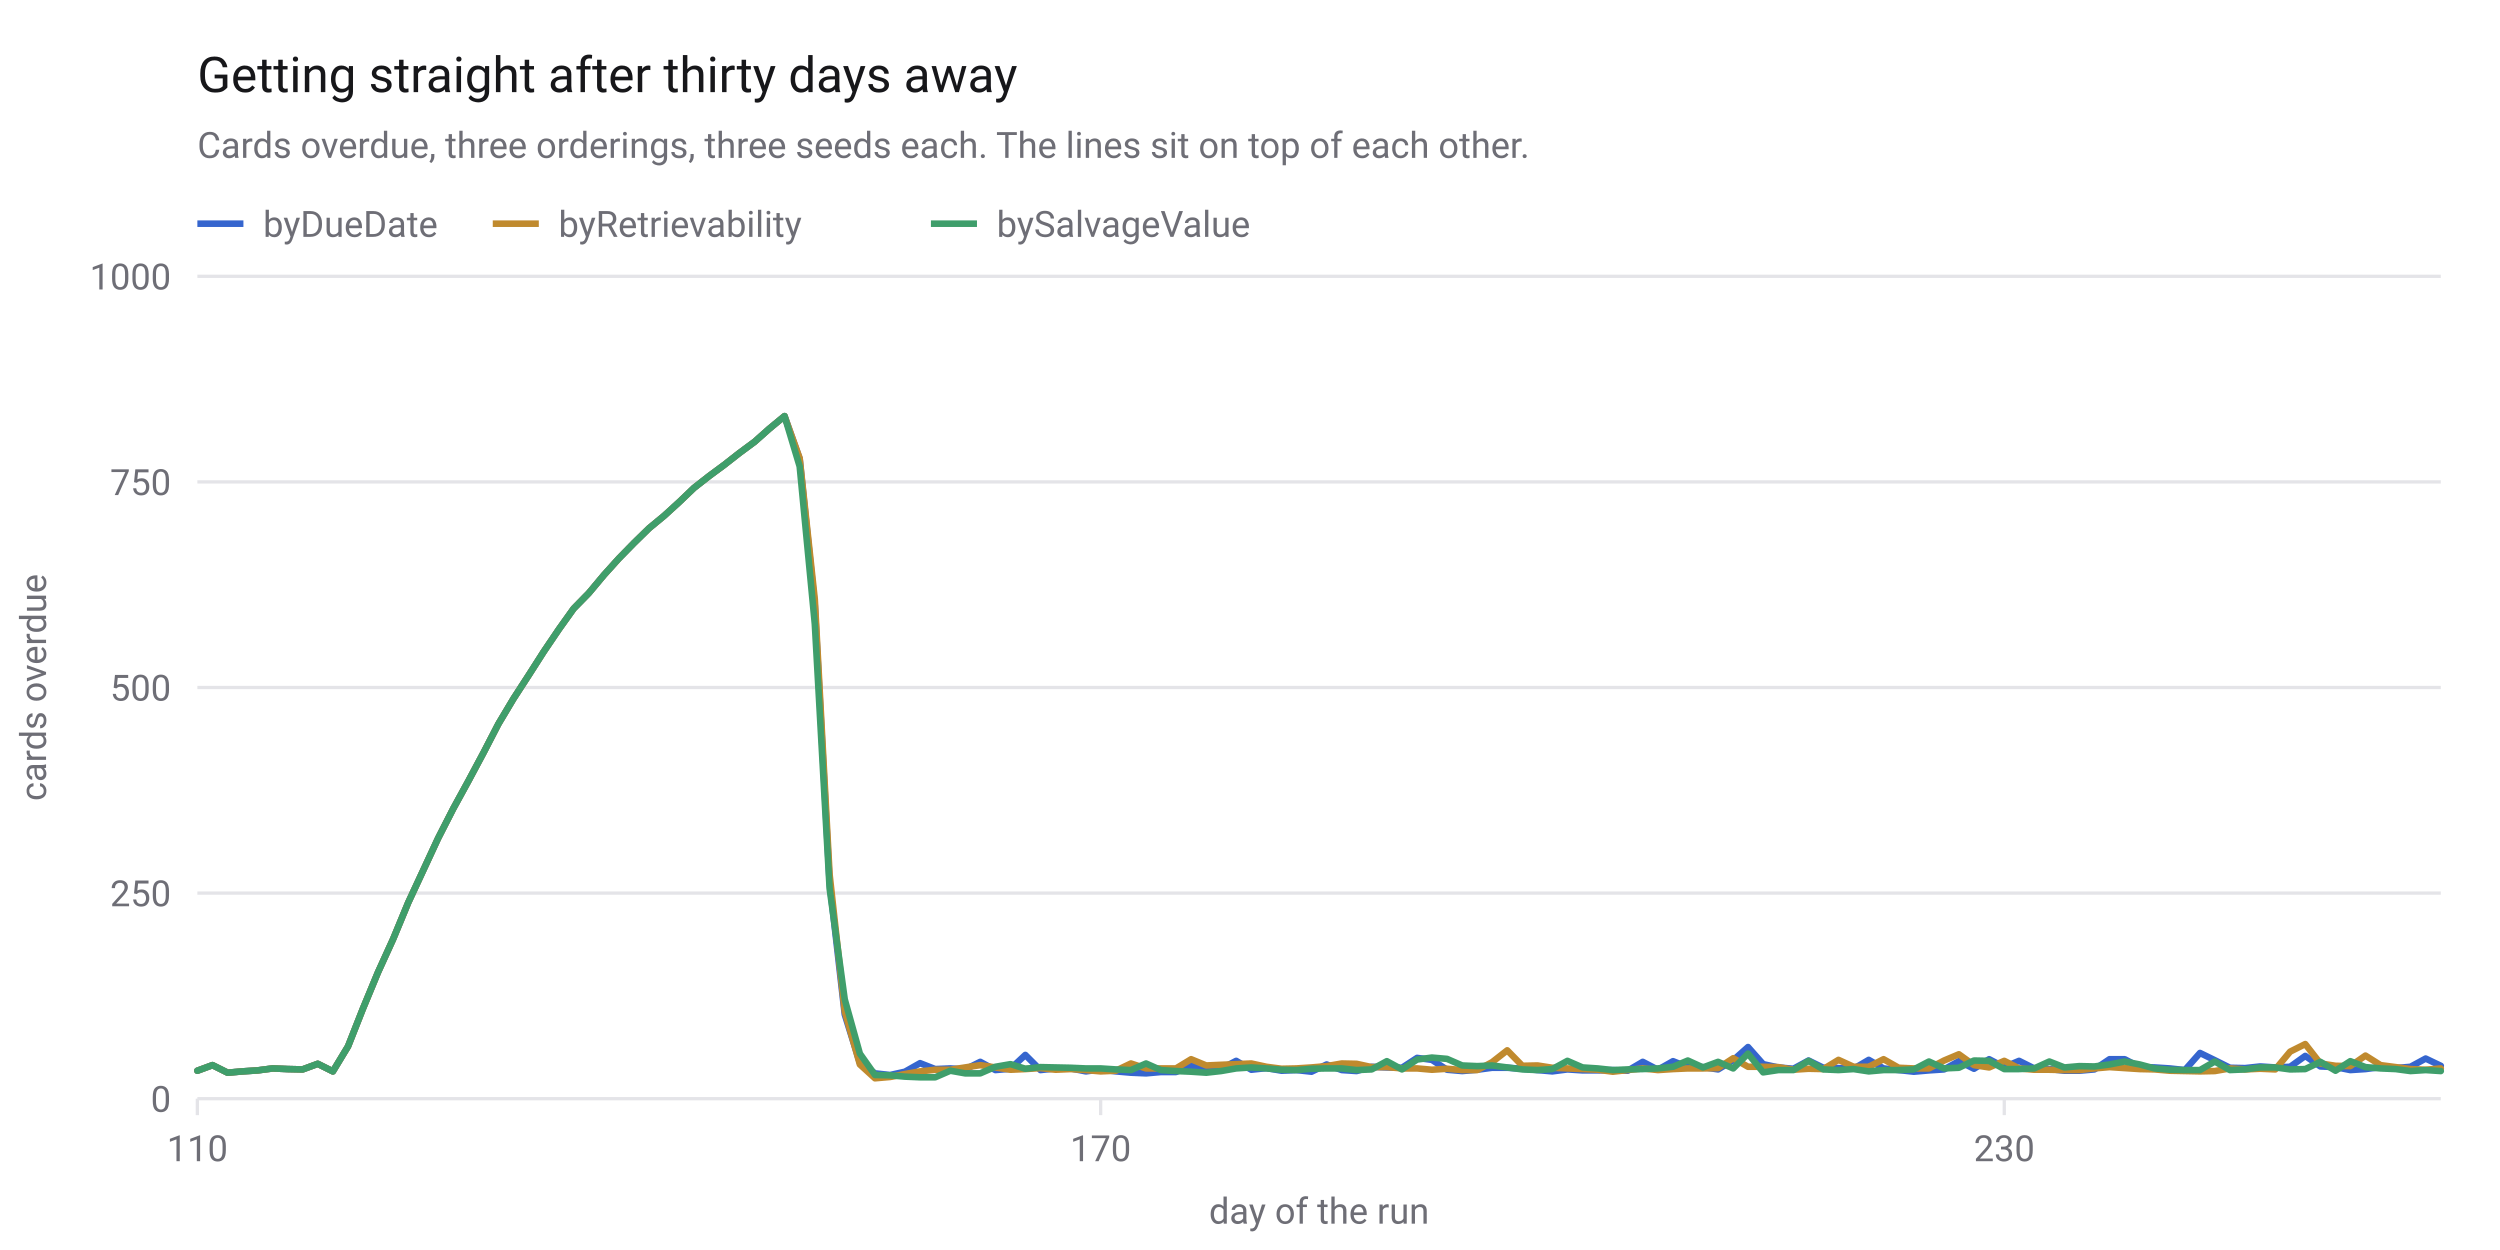
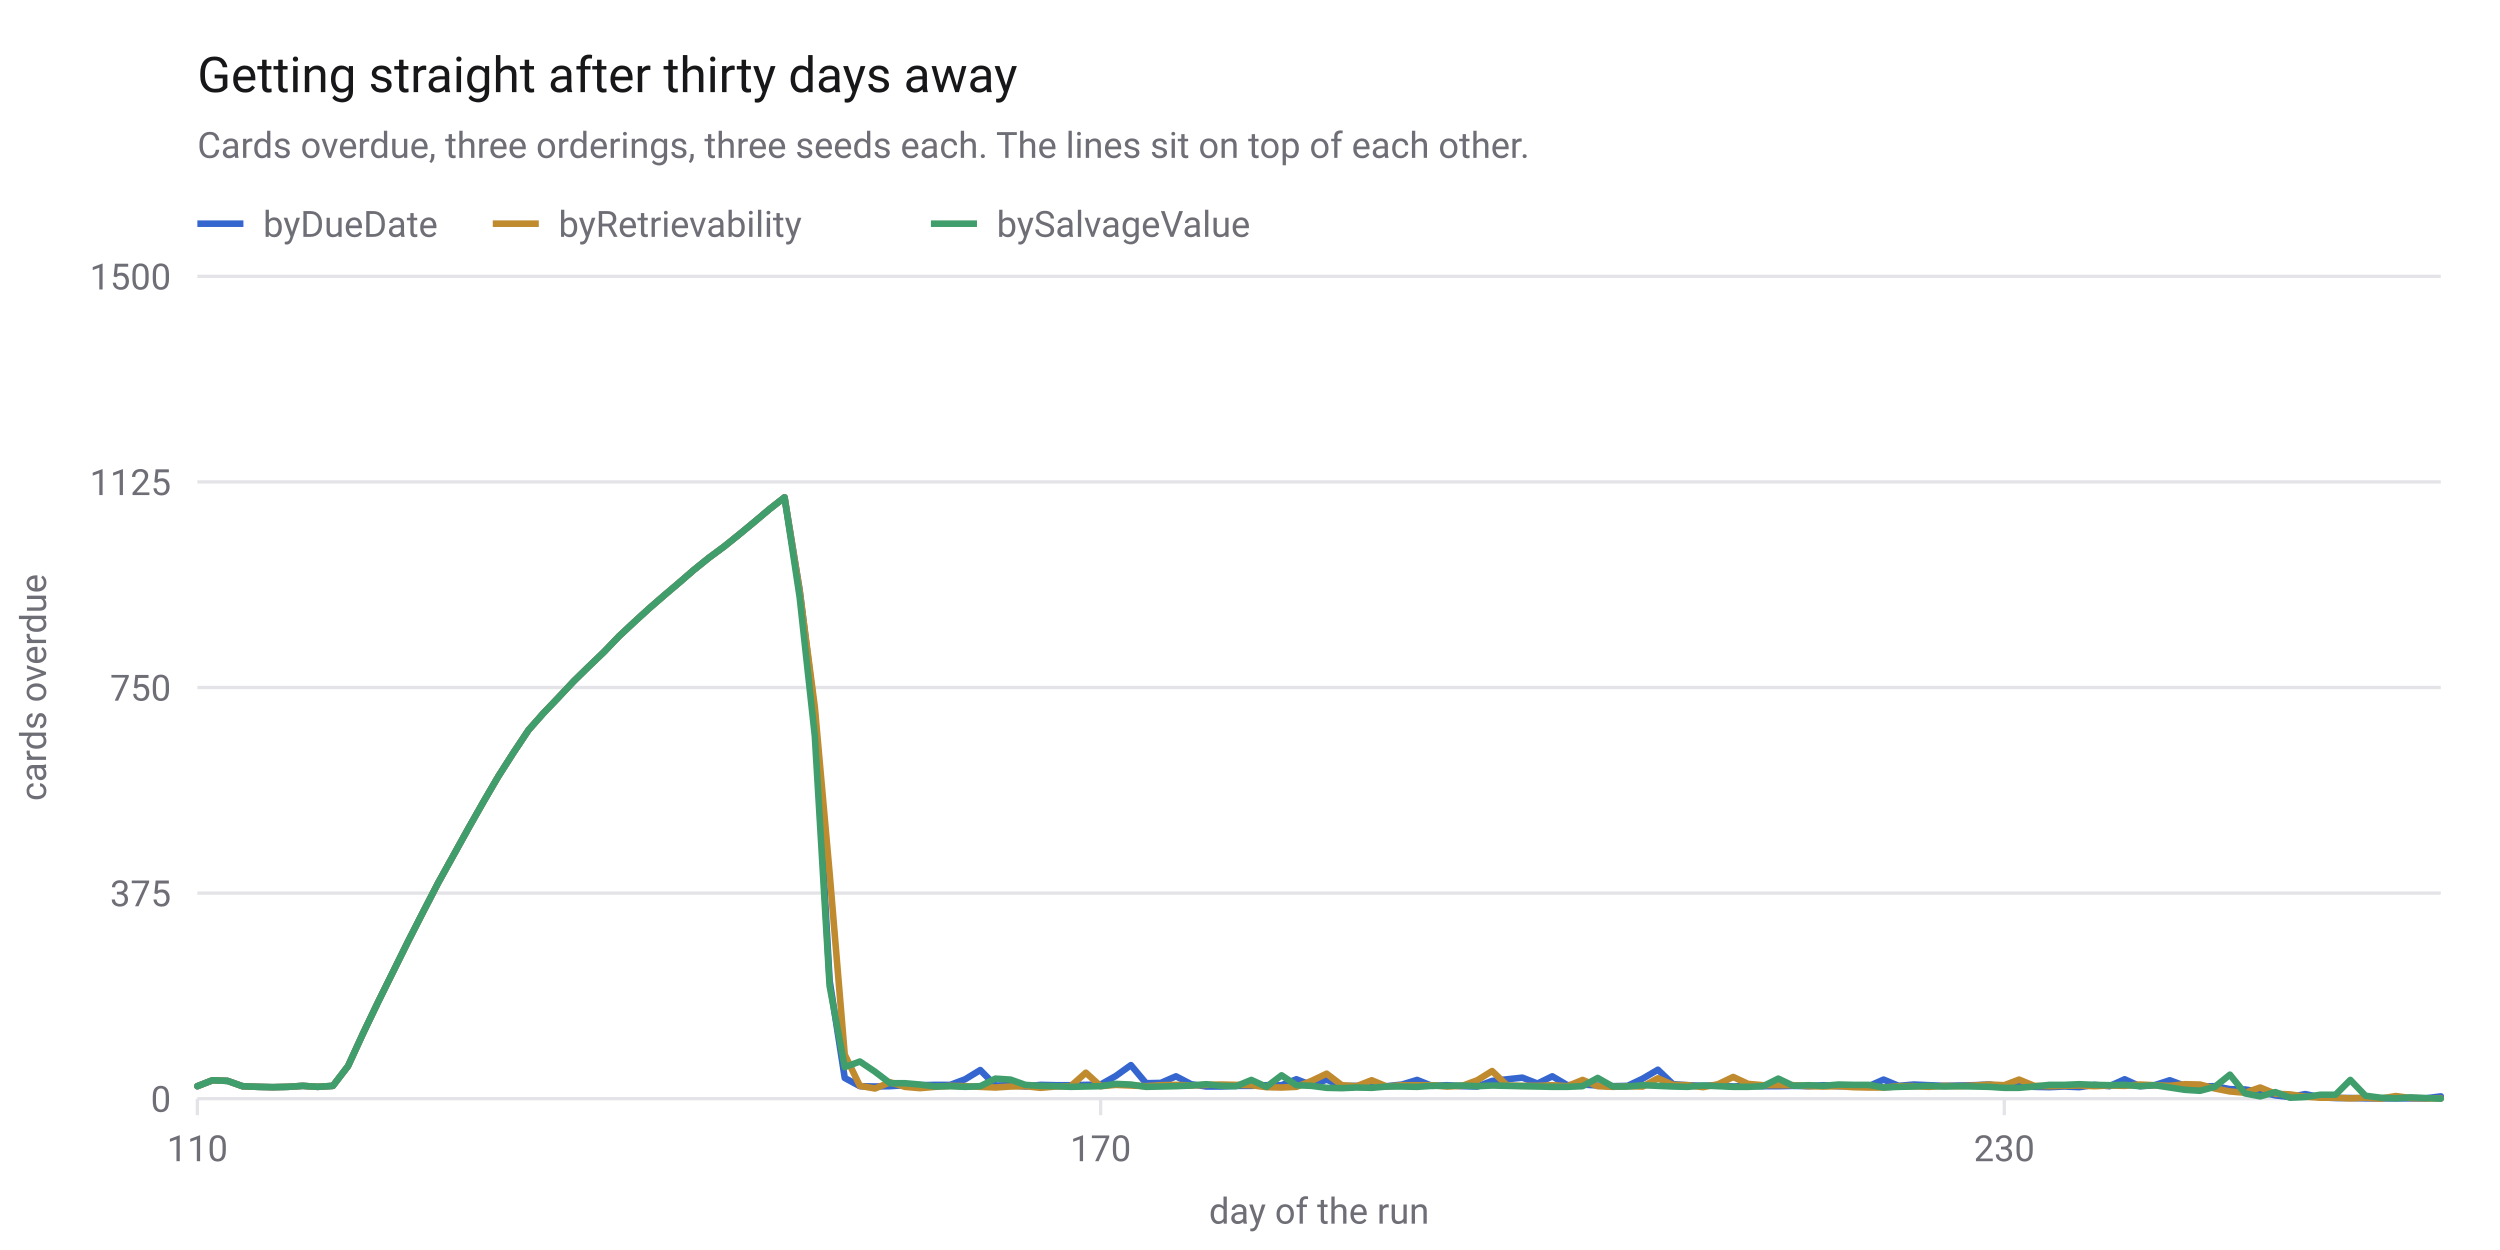
<svg xmlns="http://www.w3.org/2000/svg" viewBox="0 0 760 380" width="760" height="380" font-family="ui-sans-serif, system-ui, -apple-system, Segoe UI, Roboto, Helvetica, Arial, sans-serif">
  <rect width="760" height="380" fill="#ffffff" />
  <text x="60" y="28" font-size="15" fill="#17171a">Getting straight after thirty days away</text>
  <text x="60" y="48" font-size="11" fill="#6e6e76">Cards overdue, three orderings, three seeds each. The lines sit on top of each other.</text>
  <line x1="60.0" y1="68" x2="74.0" y2="68" stroke="#3565ce" stroke-width="2" />
  <text x="80.0" y="72" font-size="11" fill="#6e6e76">byDueDate</text>
  <line x1="149.8" y1="68" x2="163.8" y2="68" stroke="#c08a2e" stroke-width="2" />
  <text x="169.8" y="72" font-size="11" fill="#6e6e76">byRetrievability</text>
  <line x1="283.0" y1="68" x2="297.0" y2="68" stroke="#3f9e6b" stroke-width="2" />
  <text x="303.0" y="72" font-size="11" fill="#6e6e76">bySalvageValue</text>
  <line x1="60" y1="334.0" x2="742.0" y2="334.0" stroke="#e4e4e8" stroke-width="1" />
  <text x="52" y="338.0" font-size="11" fill="#6e6e76" text-anchor="end">0</text>
  <line x1="60" y1="271.5" x2="742.0" y2="271.5" stroke="#e4e4e8" stroke-width="1" />
-   <text x="52" y="275.5" font-size="11" fill="#6e6e76" text-anchor="end">250</text>
+   <text x="52" y="275.5" font-size="11" fill="#6e6e76" text-anchor="end">375</text>
  <line x1="60" y1="209.0" x2="742.0" y2="209.0" stroke="#e4e4e8" stroke-width="1" />
-   <text x="52" y="213.0" font-size="11" fill="#6e6e76" text-anchor="end">500</text>
+   <text x="52" y="213.0" font-size="11" fill="#6e6e76" text-anchor="end">750</text>
  <line x1="60" y1="146.5" x2="742.0" y2="146.5" stroke="#e4e4e8" stroke-width="1" />
-   <text x="52" y="150.5" font-size="11" fill="#6e6e76" text-anchor="end">750</text>
+   <text x="52" y="150.5" font-size="11" fill="#6e6e76" text-anchor="end">1125</text>
  <line x1="60" y1="84.0" x2="742.0" y2="84.0" stroke="#e4e4e8" stroke-width="1" />
-   <text x="52" y="88.0" font-size="11" fill="#6e6e76" text-anchor="end">1000</text>
+   <text x="52" y="88.0" font-size="11" fill="#6e6e76" text-anchor="end">1500</text>
  <line x1="60.0" y1="334" x2="60.0" y2="339" stroke="#e4e4e8" stroke-width="1" />
  <text x="60.0" y="353" font-size="11" fill="#6e6e76" text-anchor="middle">110</text>
  <line x1="334.6" y1="334" x2="334.6" y2="339" stroke="#e4e4e8" stroke-width="1" />
  <text x="334.6" y="353" font-size="11" fill="#6e6e76" text-anchor="middle">170</text>
  <line x1="609.3" y1="334" x2="609.3" y2="339" stroke="#e4e4e8" stroke-width="1" />
  <text x="609.3" y="353" font-size="11" fill="#6e6e76" text-anchor="middle">230</text>
  <text x="401" y="372" font-size="11" fill="#6e6e76" text-anchor="middle">day of the run</text>
  <text x="14" y="209" font-size="11" fill="#6e6e76" text-anchor="middle" transform="rotate(-90 14 209)">cards overdue</text>
-   <polyline points="60.0,325.5 64.6,323.8 69.2,326.1 73.7,325.7 78.3,325.4 82.9,324.8 87.5,325.0 92.0,325.1 96.6,323.4 101.2,325.7 105.8,318.1 110.3,306.7 114.9,295.6 119.5,285.5 124.1,274.4 128.7,264.5 133.2,254.8 137.8,245.8 142.4,237.4 147.0,228.8 151.5,220.1 156.1,212.4 160.7,205.3 165.3,198.1 169.9,191.3 174.4,185.0 179.0,180.3 183.6,174.8 188.2,169.7 192.7,165.1 197.3,160.6 201.9,156.8 206.5,152.6 211.0,148.3 215.6,144.7 220.2,141.3 224.8,137.7 229.4,134.3 233.9,130.3 238.5,126.5 243.1,139.5 247.7,184.0 252.2,268.3 256.8,308.4 261.4,323.1 266.0,326.3 270.6,326.8 275.1,325.8 279.7,323.2 284.3,325.0 288.9,324.8 293.4,325.1 298.0,322.8 302.6,325.3 307.2,324.9 311.7,320.7 316.3,325.3 320.9,324.8 325.5,324.8 330.1,325.7 334.6,325.1 339.2,325.7 343.8,326.1 348.4,326.3 352.9,325.9 357.5,325.9 362.1,323.9 366.7,325.1 371.2,324.9 375.8,322.5 380.4,325.2 385.0,324.7 389.6,325.5 394.1,325.3 398.7,325.8 403.3,323.6 407.9,325.3 412.4,325.6 417.0,324.3 421.6,324.5 426.2,324.6 430.8,321.6 435.3,322.2 439.9,325.2 444.5,325.6 449.1,325.2 453.6,324.6 458.2,324.6 462.8,324.9 467.4,325.3 471.9,325.7 476.5,325.1 481.1,325.4 485.7,325.4 490.3,325.3 494.8,325.5 499.4,322.8 504.0,325.2 508.6,322.6 513.1,324.4 517.7,324.4 522.3,325.1 526.9,322.3 531.4,318.3 536.0,323.5 540.6,324.5 545.2,324.9 549.8,322.4 554.3,324.6 558.9,324.7 563.5,324.9 568.1,322.2 572.6,324.8 577.2,325.3 581.8,325.8 586.4,325.4 591.0,325.1 595.5,322.6 600.1,324.9 604.7,322.0 609.3,324.4 613.8,322.5 618.4,324.8 623.0,325.0 627.6,325.5 632.1,325.5 636.7,325.1 641.3,322.0 645.9,322.0 650.5,324.4 655.0,324.5 659.6,324.8 664.2,325.3 668.8,320.1 673.3,322.3 677.9,324.6 682.5,324.7 687.1,324.2 691.7,324.5 696.2,324.3 700.8,321.0 705.4,324.2 710.0,324.4 714.5,325.3 719.1,325.0 723.7,324.4 728.3,324.7 732.8,324.3 737.4,321.8 742.0,324.0" fill="none" stroke="#3565ce" stroke-width="2" stroke-linejoin="round" stroke-linecap="round" />
-   <polyline points="60.0,325.5 64.6,323.8 69.2,326.1 73.7,325.7 78.3,325.4 82.9,324.8 87.5,325.0 92.0,325.1 96.6,323.4 101.2,325.7 105.8,318.1 110.3,306.7 114.9,295.6 119.5,285.5 124.1,274.4 128.7,264.5 133.2,254.8 137.8,245.8 142.4,237.4 147.0,228.8 151.5,220.1 156.1,212.4 160.7,205.3 165.3,198.1 169.9,191.3 174.4,185.0 179.0,180.3 183.6,174.8 188.2,169.7 192.7,165.1 197.3,160.6 201.9,156.8 206.5,152.6 211.0,148.3 215.6,144.7 220.2,141.3 224.8,137.7 229.4,134.3 233.9,130.3 238.5,126.5 243.1,139.3 247.7,182.2 252.2,265.8 256.8,307.5 261.4,323.6 266.0,327.8 270.6,327.4 275.1,326.5 279.7,325.7 284.3,325.2 288.9,325.2 293.4,324.5 298.0,323.8 302.6,324.5 307.2,325.2 311.7,325.0 316.3,324.7 320.9,325.2 325.5,325.0 330.1,325.3 334.6,325.7 339.2,325.5 343.8,323.3 348.4,324.8 352.9,324.8 357.5,324.8 362.1,322.0 366.7,323.9 371.2,323.7 375.8,323.5 380.4,323.3 385.0,324.3 389.6,324.9 394.1,324.8 398.7,324.5 403.3,324.1 407.9,323.3 412.4,323.4 417.0,324.4 421.6,324.4 426.2,324.8 430.8,324.8 435.3,325.2 439.9,324.9 444.5,325.3 449.1,325.3 453.6,322.9 458.2,319.3 462.8,324.0 467.4,323.9 471.9,324.6 476.5,324.8 481.1,325.0 485.7,325.2 490.3,325.8 494.8,325.3 499.4,324.8 504.0,325.3 508.6,325.0 513.1,324.8 517.7,324.8 522.3,324.7 526.9,321.7 531.4,324.3 536.0,324.3 540.6,324.4 545.2,325.2 549.8,324.9 554.3,325.0 558.9,322.2 563.5,324.3 568.1,324.3 572.6,322.0 577.2,324.6 581.8,324.8 586.4,324.8 591.0,322.4 595.5,320.5 600.1,323.8 604.7,324.5 609.3,322.5 613.8,324.8 618.4,325.2 623.0,325.2 627.6,325.3 632.1,325.3 636.7,324.8 641.3,324.4 645.9,324.7 650.5,325.0 655.0,325.1 659.6,325.5 664.2,325.6 668.8,325.7 673.3,325.6 677.9,324.8 682.5,325.1 687.1,324.9 691.7,325.1 696.2,319.7 700.8,317.4 705.4,323.3 710.0,324.0 714.5,324.1 719.1,320.9 723.7,323.8 728.3,324.4 732.8,325.0 737.4,325.2 742.0,324.8" fill="none" stroke="#c08a2e" stroke-width="2" stroke-linejoin="round" stroke-linecap="round" />
-   <polyline points="60.0,325.5 64.6,323.8 69.2,326.1 73.7,325.7 78.3,325.4 82.9,324.8 87.5,325.0 92.0,325.1 96.6,323.4 101.2,325.7 105.8,318.1 110.3,306.7 114.9,295.6 119.5,285.5 124.1,274.4 128.7,264.5 133.2,254.8 137.8,245.8 142.4,237.4 147.0,228.8 151.5,220.1 156.1,212.4 160.7,205.3 165.3,198.1 169.9,191.3 174.4,185.0 179.0,180.3 183.6,174.8 188.2,169.7 192.7,165.1 197.3,160.6 201.9,156.8 206.5,152.6 211.0,148.3 215.6,144.7 220.2,141.3 224.8,137.7 229.4,134.3 233.9,130.3 238.5,126.5 243.1,141.8 247.7,189.7 252.2,270.1 256.8,303.8 261.4,320.3 266.0,326.8 270.6,326.9 275.1,327.3 279.7,327.5 284.3,327.5 288.9,325.5 293.4,326.3 298.0,326.3 302.6,324.3 307.2,323.5 311.7,324.9 316.3,324.4 320.9,324.5 325.5,324.6 330.1,324.8 334.6,324.8 339.2,325.1 343.8,325.3 348.4,323.3 352.9,325.3 357.5,325.6 362.1,325.8 366.7,326.1 371.2,325.6 375.8,324.8 380.4,324.5 385.0,324.8 389.6,325.2 394.1,325.3 398.7,324.9 403.3,324.8 407.9,324.8 412.4,325.3 417.0,325.1 421.6,322.6 426.2,325.1 430.8,322.1 435.3,321.5 439.9,321.9 444.5,323.9 449.1,324.1 453.6,323.9 458.2,324.5 462.8,325.1 467.4,325.3 471.9,325.0 476.5,322.5 481.1,324.5 485.7,324.8 490.3,325.3 494.8,325.1 499.4,325.0 504.0,324.8 508.6,324.3 513.1,322.4 517.7,324.5 522.3,322.8 526.9,324.8 531.4,320.3 536.0,326.0 540.6,325.3 545.2,325.3 549.8,322.5 554.3,325.1 558.9,325.3 563.5,325.0 568.1,325.7 572.6,325.3 577.2,325.3 581.8,325.1 586.4,322.7 591.0,324.8 595.5,324.6 600.1,322.4 604.7,322.5 609.3,325.0 613.8,325.0 618.4,324.8 623.0,322.7 627.6,324.5 632.1,324.1 636.7,324.2 641.3,323.6 645.9,322.7 650.5,323.6 655.0,324.8 659.6,325.2 664.2,325.3 668.8,325.3 673.3,322.7 677.9,325.3 682.5,325.1 687.1,324.5 691.7,324.5 696.2,325.1 700.8,325.0 705.4,322.8 710.0,325.5 714.5,322.6 719.1,324.4 723.7,324.8 728.3,325.0 732.8,325.6 737.4,325.3 742.0,325.6" fill="none" stroke="#3f9e6b" stroke-width="2" stroke-linejoin="round" stroke-linecap="round" />
+   <polyline points="60.0,330.2 64.6,328.4 69.2,328.6 73.7,330.2 78.3,330.4 82.9,330.5 87.5,330.4 92.0,330.1 96.6,330.4 101.2,330.1 105.8,324.1 110.3,314.3 114.9,304.7 119.5,295.4 124.1,286.1 128.7,277.1 133.2,268.4 137.8,260.1 142.4,251.8 147.0,243.7 151.5,236.0 156.1,228.8 160.7,221.9 165.3,216.7 169.9,211.9 174.4,207.1 179.0,202.6 183.6,198.2 188.2,193.4 192.7,189.2 197.3,185.0 201.9,181.0 206.5,177.1 211.0,173.2 215.6,169.5 220.2,166.1 224.8,162.4 229.4,158.6 233.9,154.8 238.5,151.2 243.1,179.4 247.7,216.7 252.2,298.1 256.8,327.7 261.4,330.2 266.0,330.3 270.6,330.2 275.1,329.9 279.7,329.9 284.3,329.8 288.9,329.8 293.4,328.1 298.0,325.3 302.6,330.0 307.2,329.9 311.7,330.3 316.3,329.8 320.9,329.9 325.5,329.9 330.1,329.8 334.6,329.7 339.2,327.1 343.8,323.8 348.4,329.3 352.9,329.2 357.5,327.2 362.1,329.6 366.7,330.3 371.2,330.3 375.8,330.1 380.4,330.1 385.0,329.9 389.6,329.9 394.1,328.1 398.7,329.9 403.3,328.2 407.9,330.2 412.4,330.1 417.0,330.4 421.6,330.2 426.2,329.7 430.8,328.3 435.3,330.1 439.9,329.9 444.5,330.2 449.1,330.3 453.6,328.6 458.2,328.1 462.8,327.6 467.4,329.4 471.9,327.2 476.5,329.9 481.1,329.7 485.7,330.0 490.3,330.2 494.8,330.1 499.4,327.9 504.0,325.2 508.6,329.6 513.1,329.9 517.7,330.1 522.3,329.9 526.9,330.3 531.4,330.1 536.0,330.2 540.6,330.2 545.2,330.1 549.8,330.2 554.3,329.9 558.9,330.2 563.5,330.2 568.1,330.2 572.6,328.2 577.2,330.1 581.8,329.7 586.4,329.9 591.0,330.1 595.5,330.0 600.1,329.9 604.7,329.7 609.3,330.4 613.8,330.2 618.4,330.4 623.0,330.5 627.6,330.3 632.1,330.5 636.7,329.8 641.3,330.2 645.9,328.1 650.5,330.2 655.0,329.9 659.6,328.4 664.2,330.1 668.8,330.3 673.3,330.2 677.9,331.1 682.5,331.2 687.1,331.9 691.7,333.0 696.2,333.5 700.8,332.6 705.4,333.6 710.0,333.8 714.5,333.8 719.1,333.9 723.7,333.9 728.3,333.9 732.8,333.9 737.4,333.9 742.0,333.3" fill="none" stroke="#3565ce" stroke-width="2" stroke-linejoin="round" stroke-linecap="round" />
+   <polyline points="60.0,330.2 64.6,328.4 69.2,328.6 73.7,330.2 78.3,330.4 82.9,330.5 87.5,330.4 92.0,330.1 96.6,330.4 101.2,330.1 105.8,324.1 110.3,314.3 114.9,304.7 119.5,295.4 124.1,286.1 128.7,277.1 133.2,268.4 137.8,260.1 142.4,251.8 147.0,243.7 151.5,236.0 156.1,228.8 160.7,221.9 165.3,216.7 169.9,211.9 174.4,207.1 179.0,202.6 183.6,198.2 188.2,193.4 192.7,189.2 197.3,185.0 201.9,181.0 206.5,177.1 211.0,173.2 215.6,169.5 220.2,166.1 224.8,162.4 229.4,158.6 233.9,154.8 238.5,151.2 243.1,179.7 247.7,214.9 252.2,265.4 256.8,320.6 261.4,330.1 266.0,330.9 270.6,329.0 275.1,330.4 279.7,330.8 284.3,330.4 288.9,330.1 293.4,330.2 298.0,330.4 302.6,330.6 307.2,330.3 311.7,330.2 316.3,330.7 320.9,330.3 325.5,330.2 330.1,326.1 334.6,330.2 339.2,329.8 343.8,330.0 348.4,330.2 352.9,329.9 357.5,329.8 362.1,330.0 366.7,329.8 371.2,329.7 375.8,329.8 380.4,329.9 385.0,330.5 389.6,330.6 394.1,330.4 398.7,328.6 403.3,326.4 407.9,329.9 412.4,330.2 417.0,328.4 421.6,330.3 426.2,329.9 430.8,329.9 435.3,329.9 439.9,330.3 444.5,330.1 449.1,328.4 453.6,325.6 458.2,330.0 462.8,330.1 467.4,330.1 471.9,329.9 476.5,330.2 481.1,328.3 485.7,330.2 490.3,330.4 494.8,330.2 499.4,330.3 504.0,327.8 508.6,329.8 513.1,329.9 517.7,330.5 522.3,329.6 526.9,327.4 531.4,329.5 536.0,329.9 540.6,329.9 545.2,329.9 549.8,330.2 554.3,330.3 558.9,330.2 563.5,330.5 568.1,330.6 572.6,330.6 577.2,330.2 581.8,330.2 586.4,330.4 591.0,330.1 595.5,330.2 600.1,330.0 604.7,329.7 609.3,329.9 613.8,328.2 618.4,330.1 623.0,330.2 627.6,330.1 632.1,330.0 636.7,330.2 641.3,330.0 645.9,330.1 650.5,329.7 655.0,329.9 659.6,330.1 664.2,329.6 668.8,329.7 673.3,330.9 677.9,331.8 682.5,332.2 687.1,330.6 691.7,332.5 696.2,332.7 700.8,333.4 705.4,333.7 710.0,333.7 714.5,333.9 719.1,333.7 723.7,334.0 728.3,333.2 732.8,333.8 737.4,333.9 742.0,333.9" fill="none" stroke="#c08a2e" stroke-width="2" stroke-linejoin="round" stroke-linecap="round" />
+   <polyline points="60.0,330.2 64.6,328.4 69.2,328.6 73.7,330.2 78.3,330.4 82.9,330.5 87.5,330.4 92.0,330.1 96.6,330.4 101.2,330.1 105.8,324.1 110.3,314.3 114.9,304.7 119.5,295.4 124.1,286.1 128.7,277.1 133.2,268.4 137.8,260.1 142.4,251.8 147.0,243.7 151.5,236.0 156.1,228.8 160.7,221.9 165.3,216.7 169.9,211.9 174.4,207.1 179.0,202.6 183.6,198.2 188.2,193.4 192.7,189.2 197.3,185.0 201.9,181.0 206.5,177.1 211.0,173.2 215.6,169.5 220.2,166.1 224.8,162.4 229.4,158.6 233.9,154.8 238.5,151.2 243.1,181.6 247.7,223.7 252.2,299.7 256.8,324.4 261.4,322.7 266.0,325.8 270.6,329.3 275.1,329.3 279.7,329.7 284.3,330.3 288.9,330.2 293.4,330.4 298.0,330.2 302.6,327.9 307.2,328.2 311.7,329.8 316.3,330.1 320.9,330.2 325.5,330.4 330.1,330.3 334.6,330.2 339.2,329.5 343.8,329.7 348.4,330.4 352.9,330.3 357.5,330.2 362.1,330.0 366.7,329.6 371.2,330.1 375.8,330.2 380.4,328.3 385.0,330.4 389.6,326.9 394.1,329.9 398.7,330.1 403.3,330.7 407.9,330.8 412.4,330.6 417.0,330.7 421.6,330.3 426.2,330.3 430.8,330.4 435.3,330.1 439.9,330.1 444.5,330.0 449.1,330.2 453.6,330.0 458.2,330.1 462.8,330.2 467.4,330.3 471.9,330.4 476.5,330.4 481.1,330.2 485.7,327.7 490.3,330.3 494.8,330.3 499.4,329.9 504.0,330.1 508.6,330.3 513.1,330.4 517.7,330.0 522.3,330.2 526.9,330.4 531.4,330.4 536.0,330.2 540.6,327.9 545.2,330.1 549.8,329.9 554.3,330.1 558.9,329.7 563.5,329.8 568.1,329.8 572.6,330.6 577.2,330.4 581.8,330.3 586.4,330.1 591.0,330.3 595.5,330.2 600.1,330.3 604.7,330.4 609.3,330.7 613.8,330.7 618.4,330.3 623.0,329.8 627.6,329.8 632.1,329.6 636.7,329.8 641.3,329.9 645.9,329.8 650.5,330.2 655.0,329.9 659.6,330.6 664.2,331.3 668.8,331.6 673.3,330.4 677.9,326.7 682.5,332.4 687.1,333.3 691.7,332.0 696.2,333.7 700.8,333.5 705.4,332.8 710.0,332.8 714.5,328.3 719.1,333.1 723.7,333.7 728.3,333.9 732.8,333.6 737.4,333.8 742.0,334.0" fill="none" stroke="#3f9e6b" stroke-width="2" stroke-linejoin="round" stroke-linecap="round" />
</svg>
